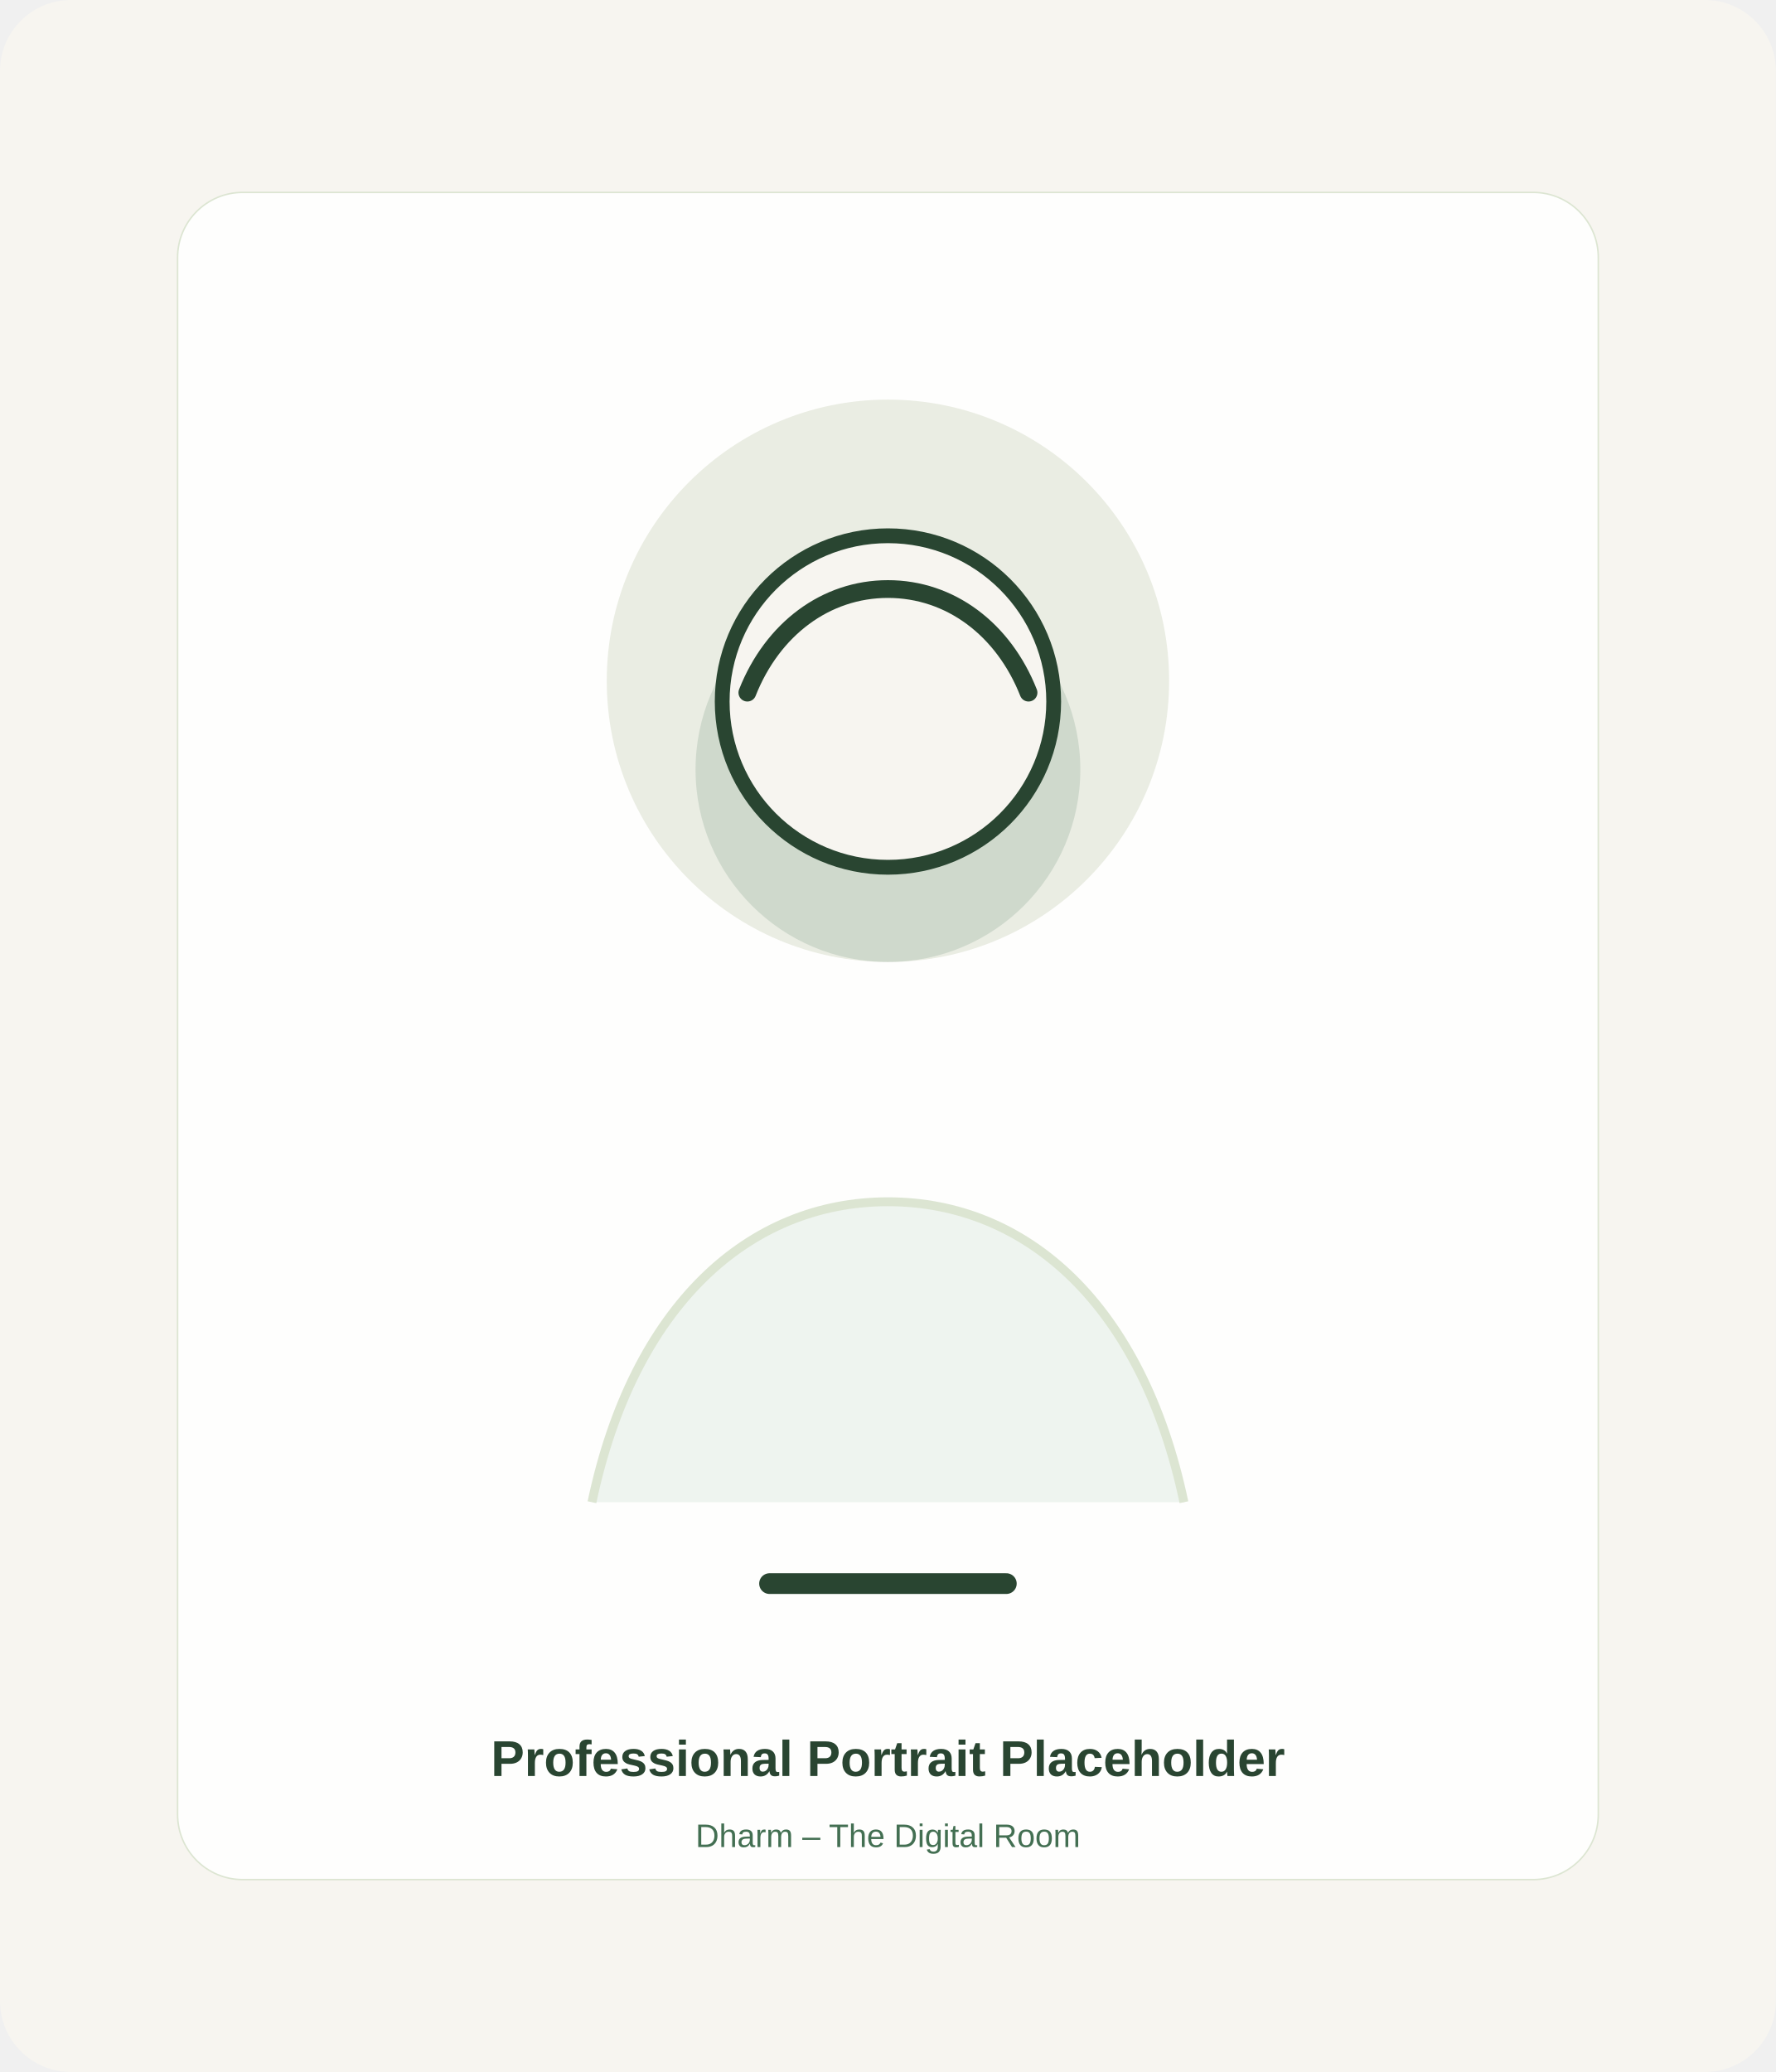
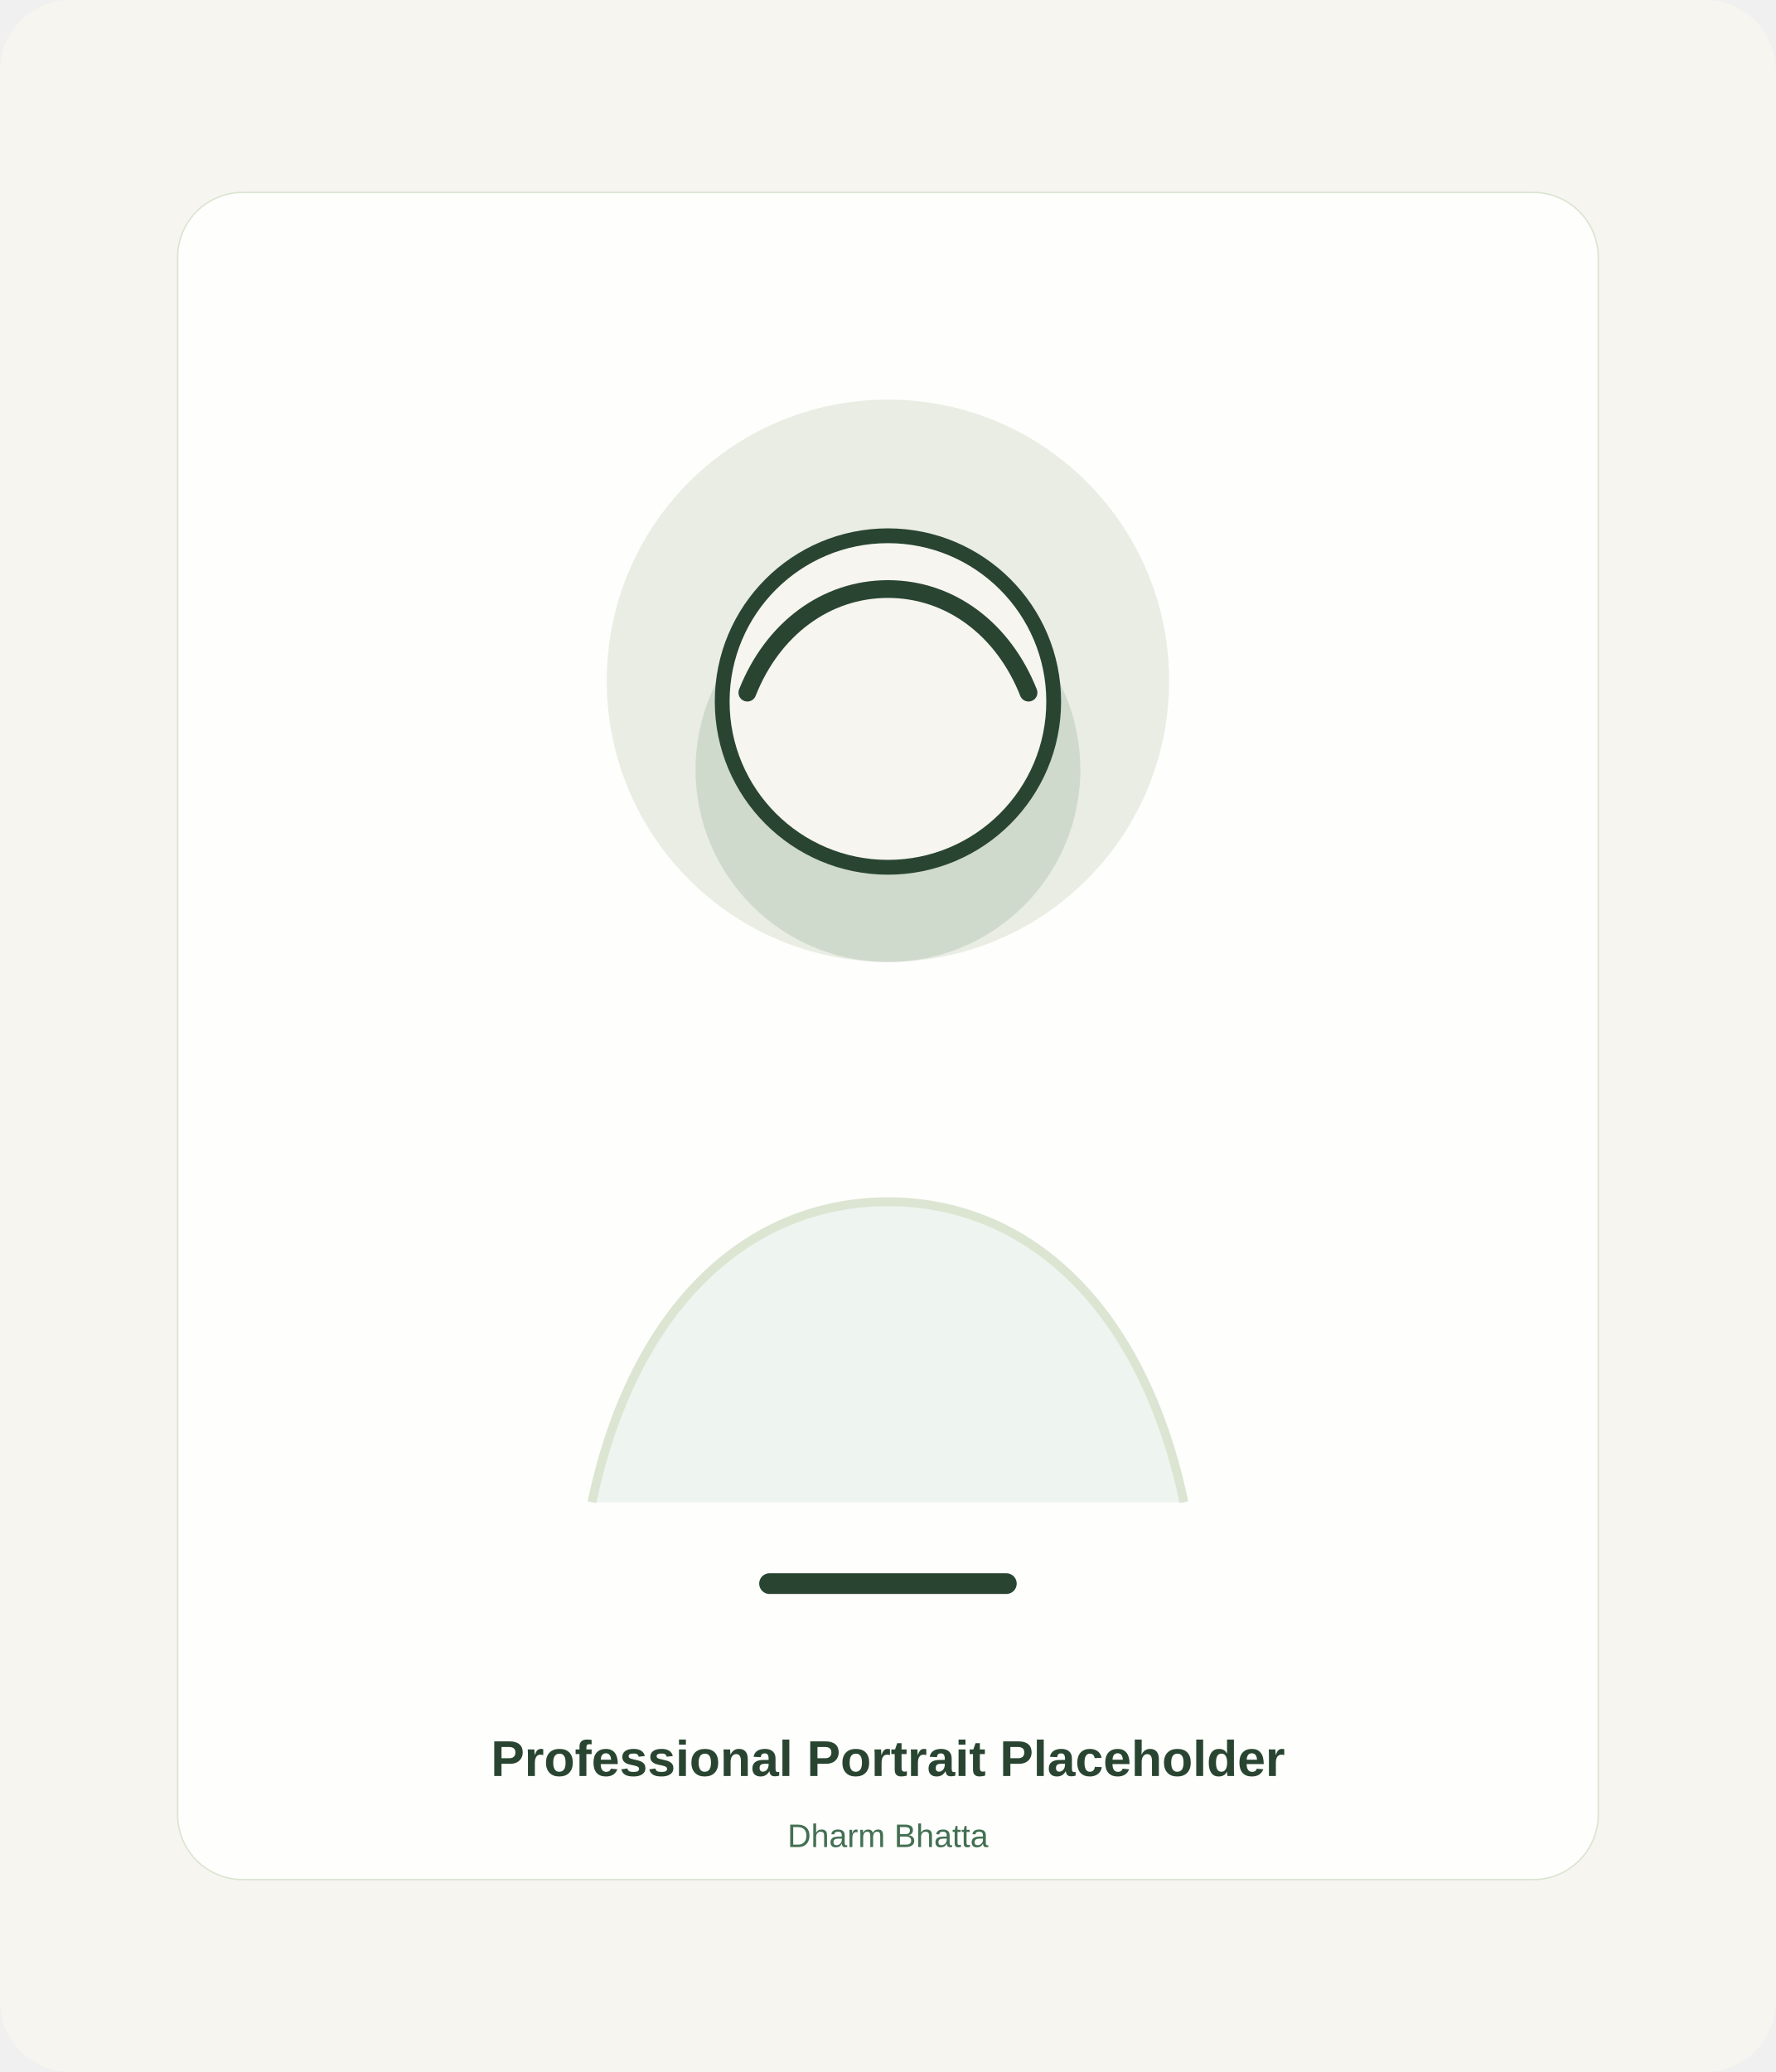
<svg xmlns="http://www.w3.org/2000/svg" width="1200" height="1400" viewBox="0 0 1200 1400" fill="none">
  <rect width="1200" height="1400" rx="48" fill="#F7F5F0" />
  <rect x="120" y="130" width="960" height="1140" rx="44" fill="white" fill-opacity="0.85" stroke="#DCE5D2" />
  <circle cx="600" cy="460" r="190" fill="#A3B18A" fill-opacity="0.22" />
  <circle cx="600" cy="520" r="130" fill="#436F52" fill-opacity="0.16" />
  <path d="M400 1015C428 882 506 812 600 812C694 812 772 882 800 1015" fill="#EEF4EF" stroke="#DCE5D2" stroke-width="6" />
  <circle cx="600" cy="474" r="112" fill="#F7F5F0" stroke="#294531" stroke-width="10" />
  <path d="M505 468C522 425 558 398 600 398C642 398 678 425 695 468" stroke="#294531" stroke-width="12" stroke-linecap="round" />
  <path d="M520 1070H680" stroke="#294531" stroke-width="14" stroke-linecap="round" />
  <text x="600" y="1200" text-anchor="middle" fill="#294531" font-family="Arial, sans-serif" font-size="34" font-weight="700">Professional Portrait Placeholder</text>
-   <text x="600" y="1248" text-anchor="middle" fill="#436F52" font-family="Arial, sans-serif" font-size="22">Dharm – The Digital Room</text>
+   <text x="600" y="1248" text-anchor="middle" fill="#436F52" font-family="Arial, sans-serif" font-size="22">Dharm Bhatta</text>
</svg>
